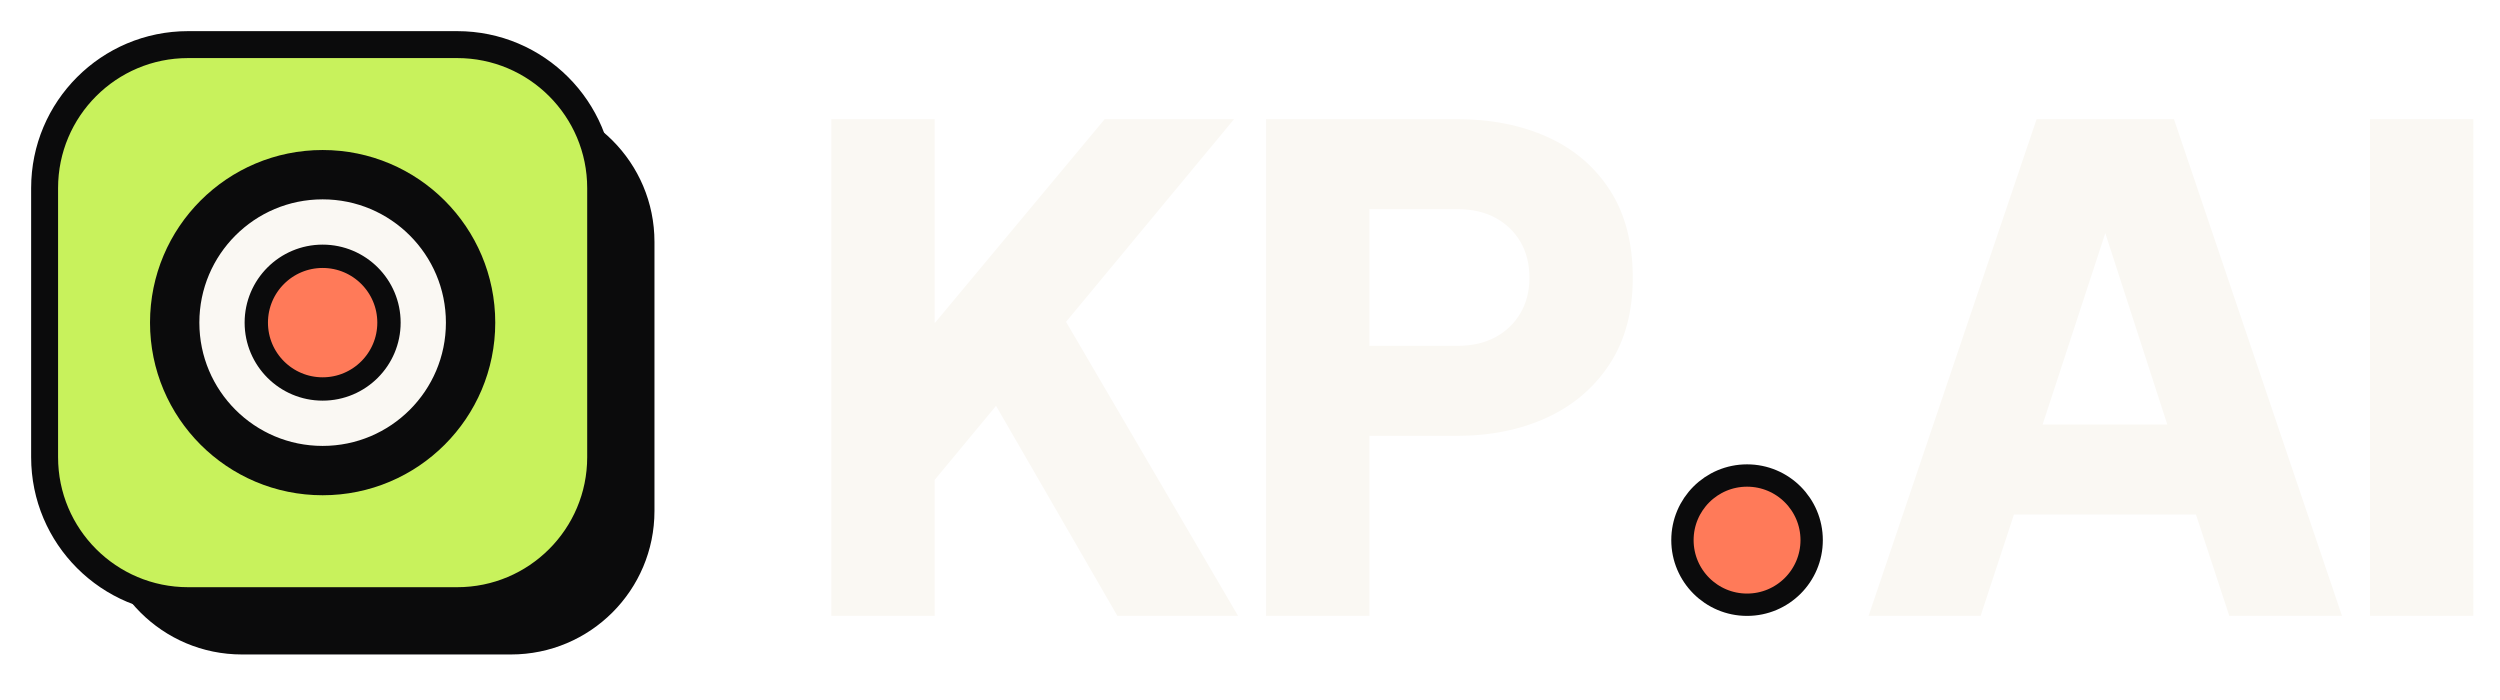
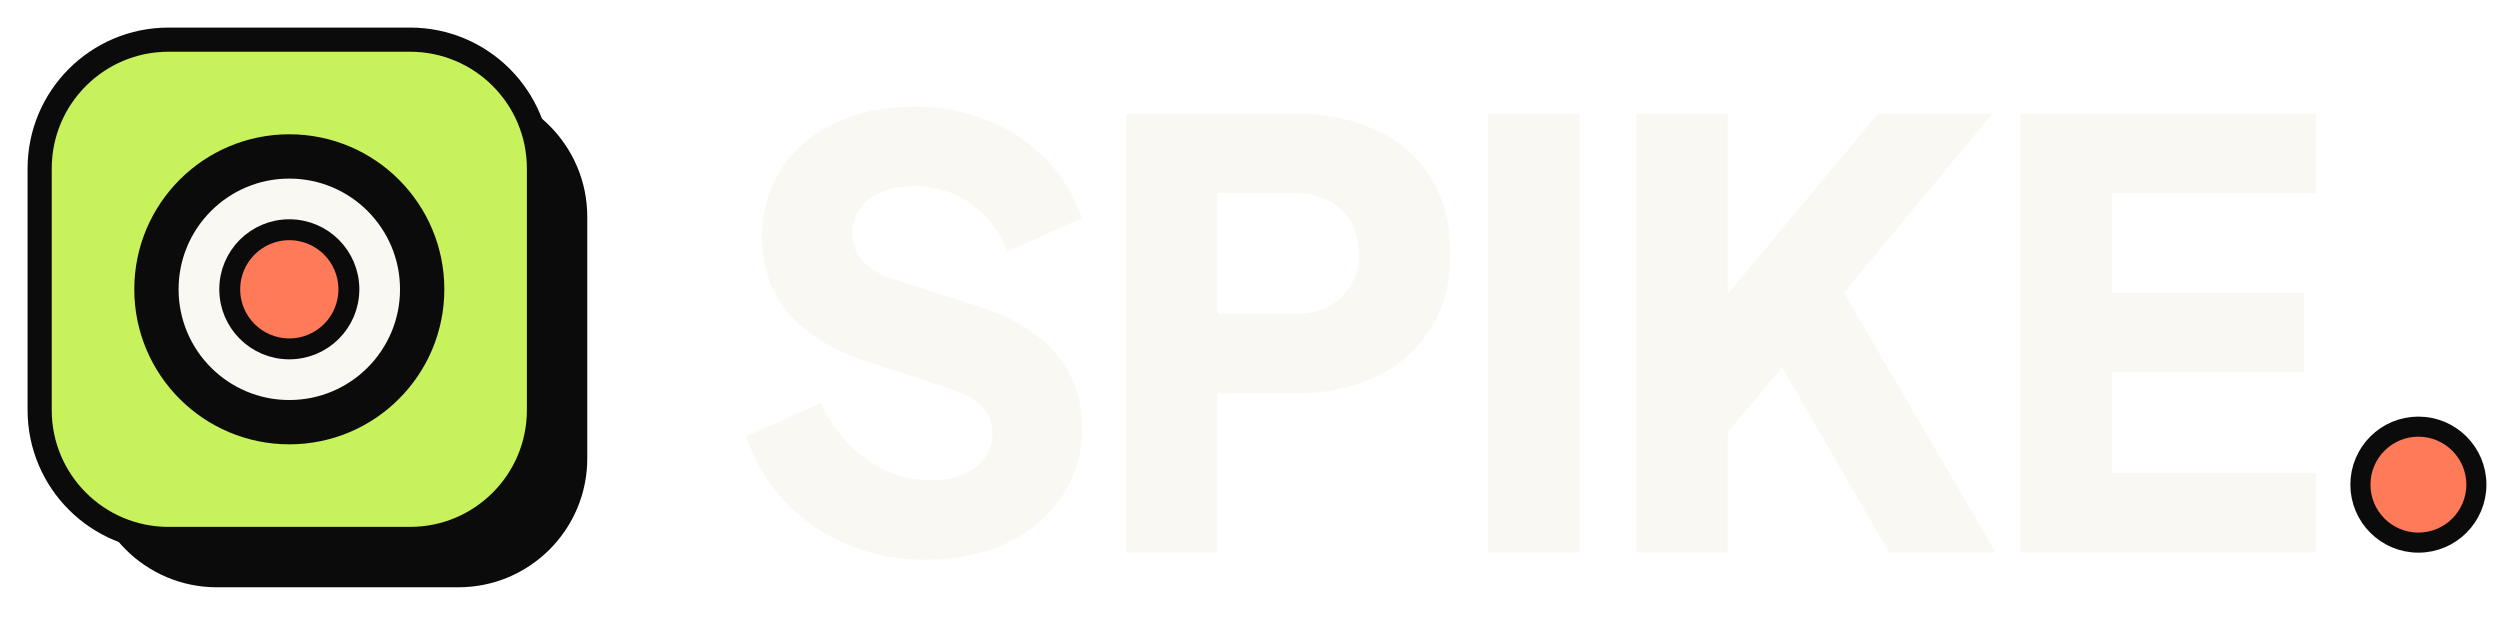
- <svg xmlns="http://www.w3.org/2000/svg" viewBox="-118.09 7.63 374.96 104.85" role="img" aria-label="KP.AI">
-   <rect x="-103.33" y="22.39" width="83.4" height="83.4" rx="21.52" fill="#0B0B0C" />
-   <rect x="-111.4" y="14.32" width="83.4" height="83.4" rx="21.52" fill="#C8F25C" stroke="#0B0B0C" stroke-width="4.04" />
-   <circle cx="-69.7" cy="56.02" r="22.19" fill="#FAF8F3" stroke="#0B0B0C" stroke-width="7.4" />
-   <circle cx="-69.7" cy="56.02" r="9.95" fill="#FF7A59" stroke="#0B0B0C" stroke-width="3.5" />
-   <path fill="#FAF8F3" d="M22.10 100L6.60 100L6.60 25.50L22.10 25.50L22.10 56.10L47.60 25.50L67 25.50L41.80 55.90L67.60 100L49.50 100L31.30 68.50L22.10 79.60M87.30 100L71.80 100L71.80 25.50L100.40 25.50Q108.10 25.50 114.05 28.20Q120 30.90 123.40 36.20Q126.80 41.50 126.80 49.30Q126.80 56.90 123.35 62.20Q119.90 67.50 113.95 70.25Q108 73 100.40 73L87.30 73L87.30 100M87.30 39L87.30 59.50L100.50 59.50Q103.80 59.50 106.20 58.20Q108.60 56.90 109.95 54.60Q111.30 52.30 111.30 49.30Q111.30 46.20 109.95 43.90Q108.60 41.60 106.20 40.30Q103.80 39 100.50 39M178.97 100L162.17 100L187.37 25.50L207.97 25.50L233.17 100L216.27 100L211.27 84.80L183.97 84.80L178.97 100M197.67 42.60L188.27 71.30L206.97 71.30M252.87 100L237.37 100L237.37 25.50L252.87 25.50" />
-   <circle cx="143.94" cy="88.64" r="9.69" fill="#FF7A59" stroke="#0B0B0C" stroke-width="3.35" />
+ <svg xmlns="http://www.w3.org/2000/svg" viewBox="-123.33 6.21 424.29 106.41" role="img" aria-label="SPIKE">
+   <rect x="-108.4" y="21.14" width="84.74" height="84.74" rx="21.87" fill="#0B0B0C" />
+   <rect x="-116.6" y="12.94" width="84.74" height="84.74" rx="21.87" fill="#C8F25C" stroke="#0B0B0C" stroke-width="4.1" />
+   <circle cx="-74.23" cy="55.31" r="22.55" fill="#FAF8F3" stroke="#0B0B0C" stroke-width="7.52" />
+   <circle cx="-74.23" cy="55.31" r="10.11" fill="#FF7A59" stroke="#0B0B0C" stroke-width="3.55" />
+   <path fill="#FAF8F3" d="M33.70 101.20Q26.70 101.20 20.55 98.65Q14.40 96.10 9.95 91.40Q5.50 86.70 3.30 80.30L16 74.60Q18.80 80.70 23.75 84.20Q28.70 87.70 34.70 87.70Q37.90 87.70 40.20 86.70Q42.50 85.70 43.80 83.95Q45.10 82.20 45.10 79.80Q45.10 77.20 43.50 75.35Q41.90 73.50 38.50 72.40L23.90 67.60Q15 64.70 10.50 59.35Q6 54 6 46.50Q6 39.90 9.25 34.90Q12.50 29.90 18.35 27.10Q24.20 24.30 31.80 24.30Q38.50 24.30 44.20 26.60Q49.90 28.90 54.05 33.10Q58.20 37.30 60.30 43.20L47.70 48.90Q45.60 43.70 41.40 40.75Q37.20 37.80 31.80 37.80Q28.70 37.80 26.30 38.80Q23.90 39.80 22.60 41.65Q21.30 43.50 21.30 45.90Q21.30 48.50 23 50.45Q24.70 52.40 28.10 53.50L42.40 58.10Q51.40 61 55.85 66.20Q60.30 71.40 60.30 78.90Q60.30 85.40 56.90 90.45Q53.50 95.50 47.55 98.35Q41.60 101.20 33.70 101.20M83.30 100L67.80 100L67.80 25.50L96.40 25.50Q104.10 25.50 110.05 28.20Q116 30.90 119.40 36.20Q122.80 41.50 122.80 49.30Q122.80 56.90 119.35 62.20Q115.90 67.50 109.95 70.25Q104 73 96.40 73L83.30 73L83.30 100M83.30 39L83.30 59.50L96.50 59.50Q99.80 59.50 102.20 58.20Q104.60 56.90 105.95 54.60Q107.30 52.30 107.30 49.30Q107.30 46.20 105.95 43.90Q104.60 41.60 102.20 40.30Q99.80 39 96.50 39M144.70 100L129.20 100L129.20 25.50L144.70 25.50M169.90 100L154.40 100L154.40 25.50L169.90 25.50L169.90 56.10L195.40 25.50L214.80 25.50L189.60 55.90L215.40 100L197.30 100L179.10 68.50L169.90 79.60M269.70 100L219.60 100L219.60 25.50L269.70 25.50L269.70 39L235.10 39L235.10 55.90L267.70 55.90L267.70 69.40L235.10 69.40L235.10 86.50L269.70 86.50" />
+   <circle cx="287.11" cy="88.46" r="9.84" fill="#FF7A59" stroke="#0B0B0C" stroke-width="3.41" />
</svg>
